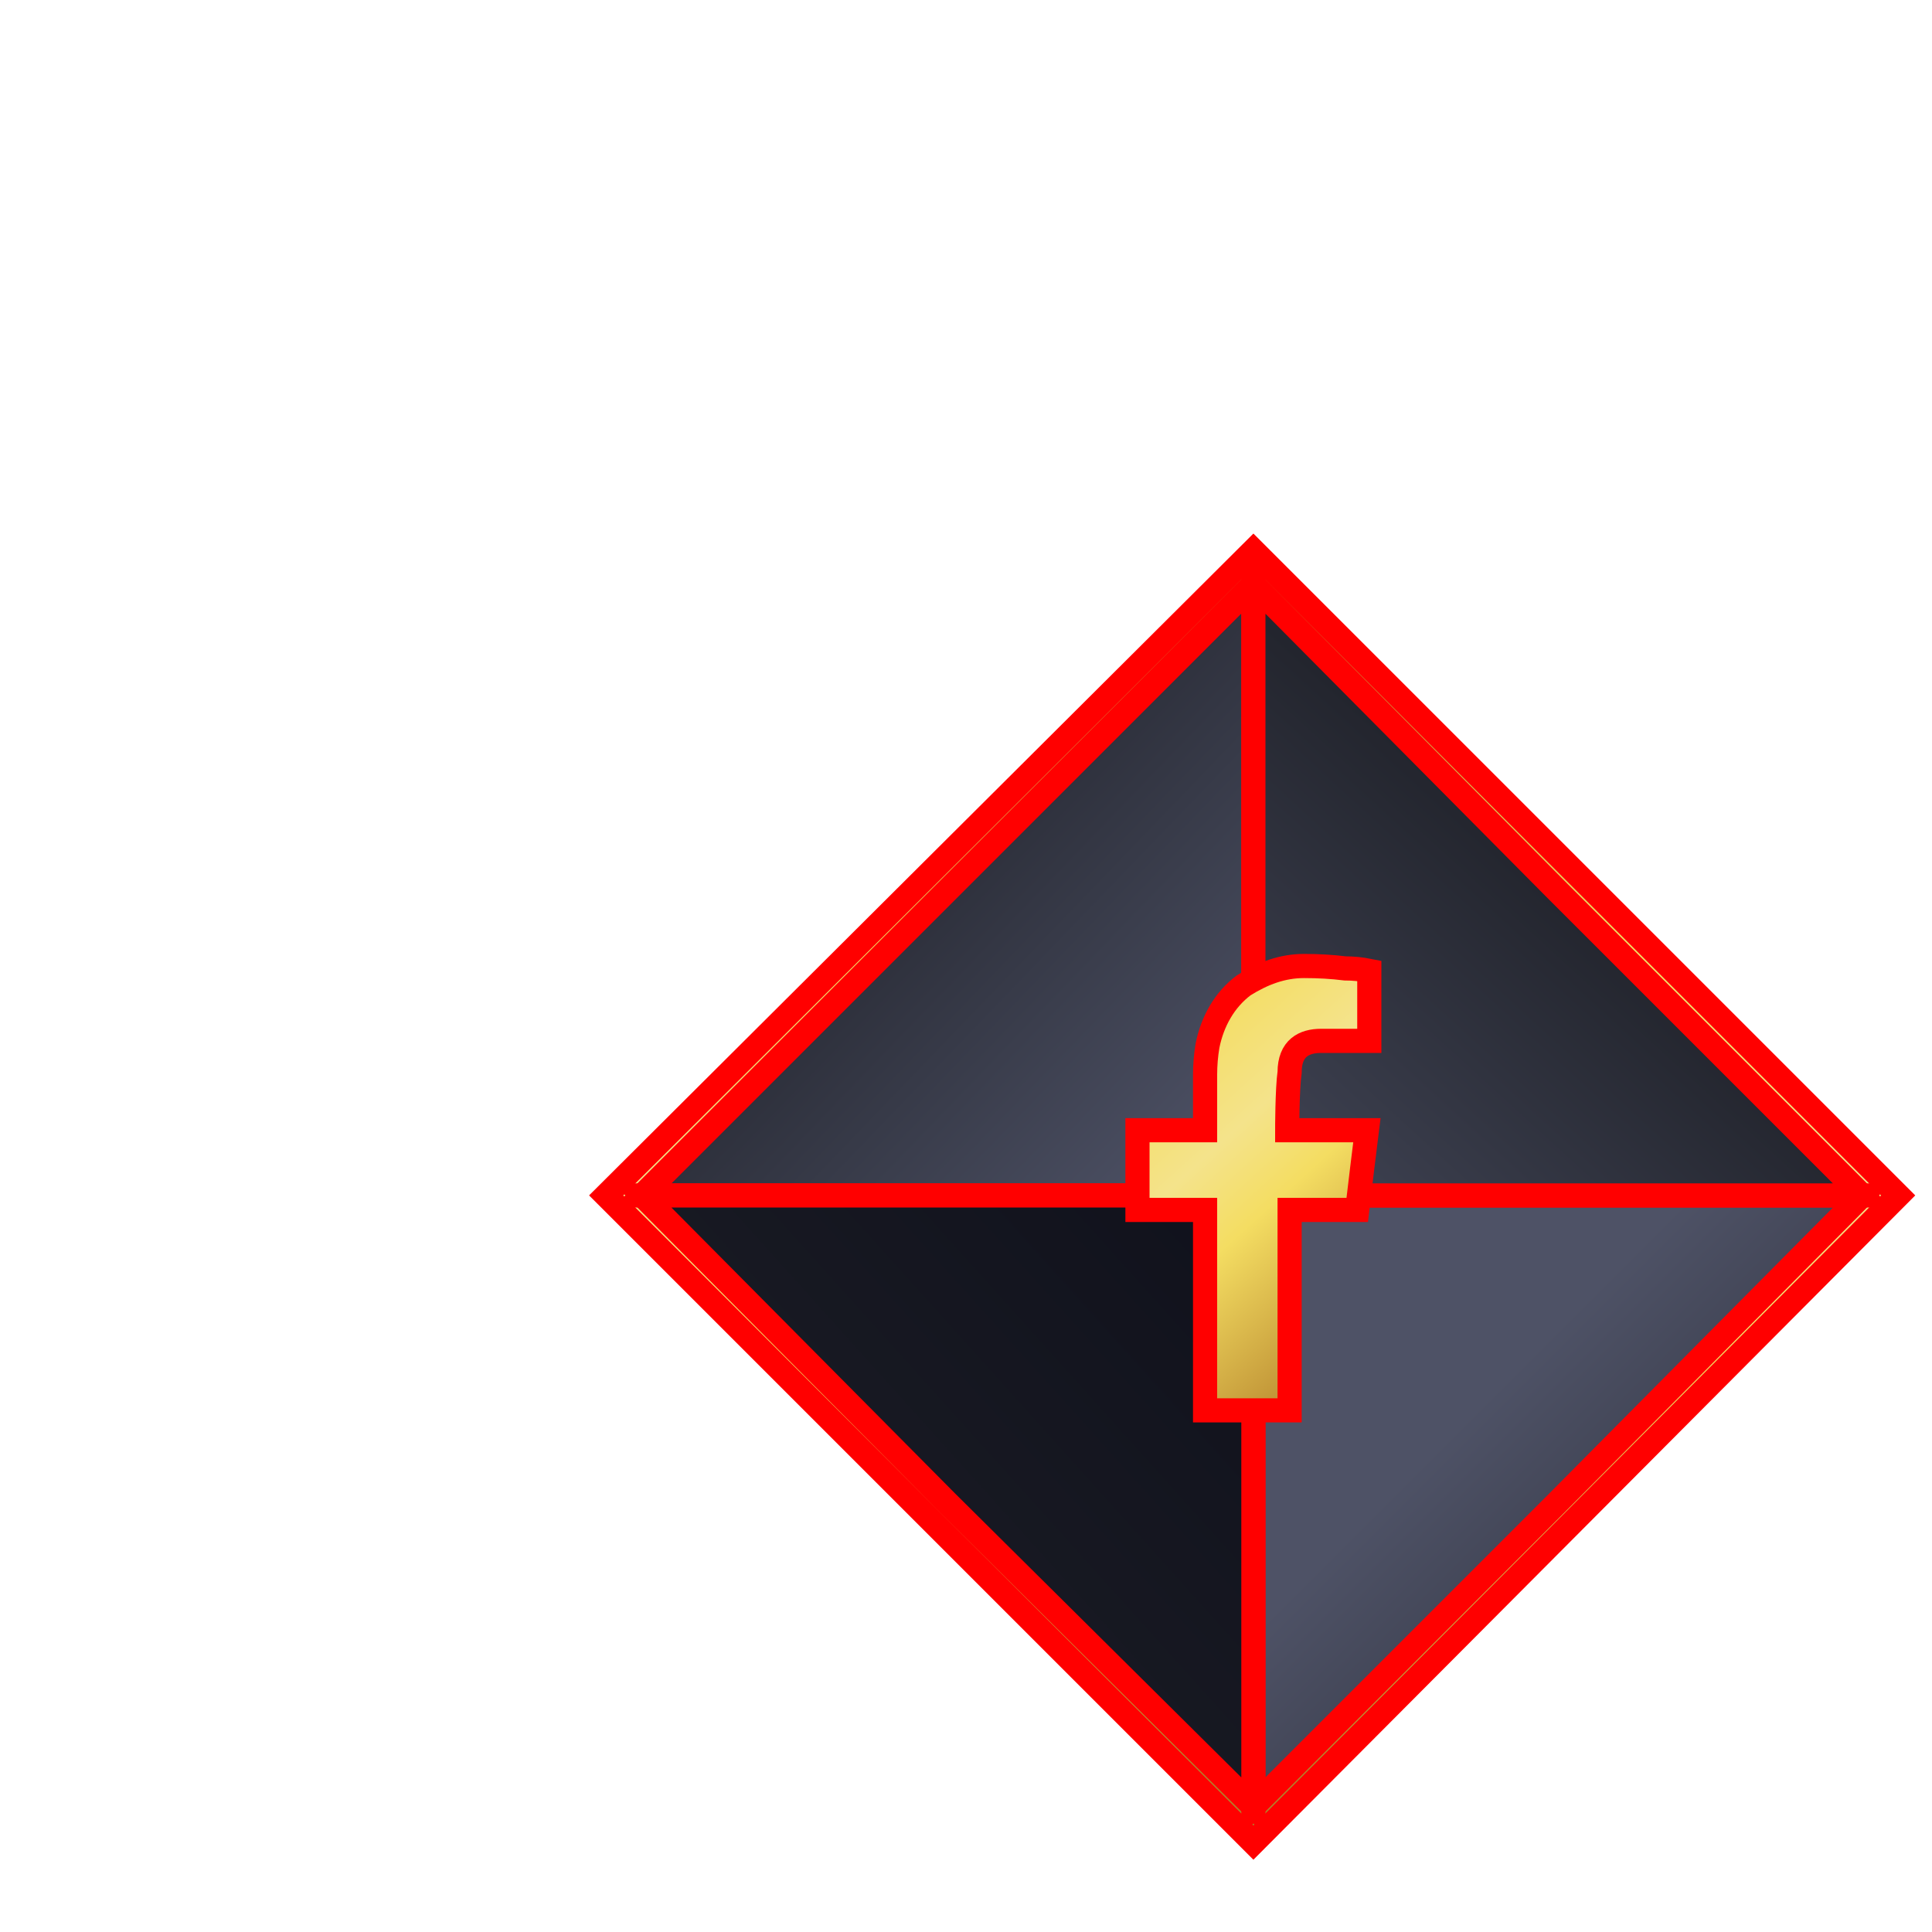
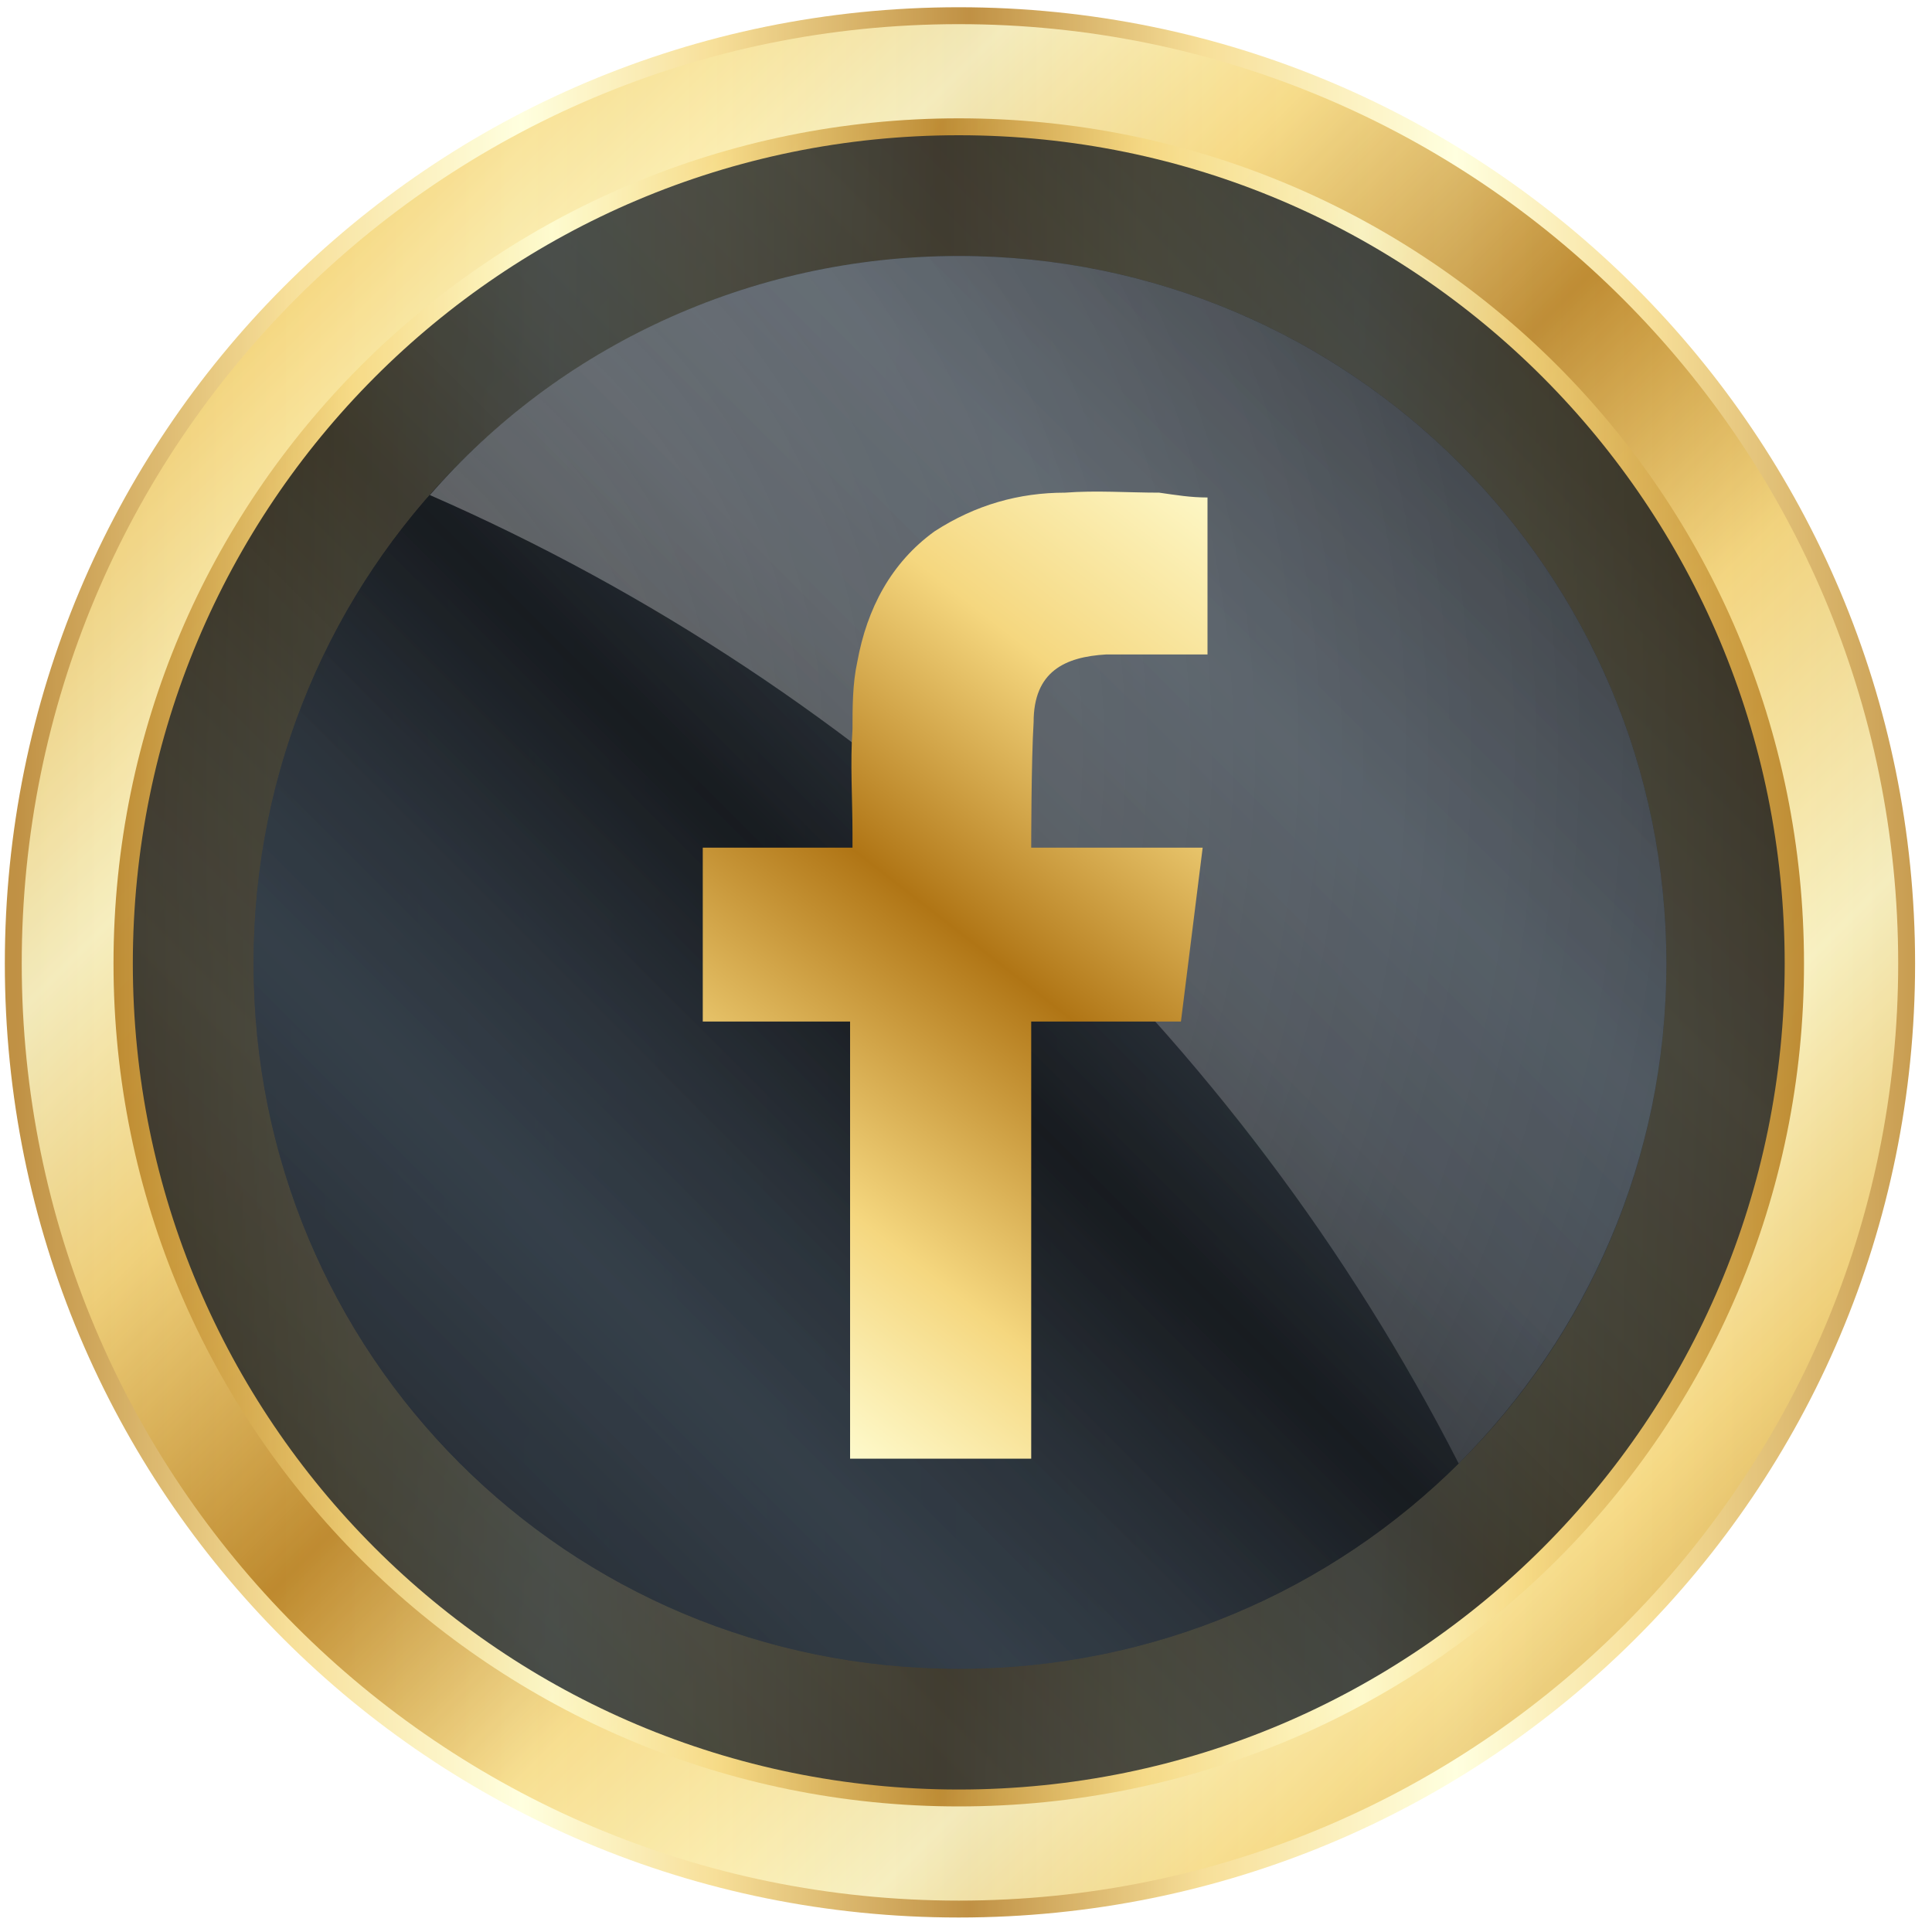
- <svg xmlns="http://www.w3.org/2000/svg" version="1.2" viewBox="" width="80" height="80" stroke="red">
-   <g id="bg">
-     <defs>
-       <linearGradient id="P" gradientUnits="userSpaceOnUse" />
-       <linearGradient id="g1" x2="1" href="#P" gradientTransform="matrix(0,50.558,-50.559,0,78.614,22.69)">
-         <stop stop-color="#b27f2a" />
-         <stop offset=".33" stop-color="#f4dd62" />
-         <stop offset=".52" stop-color="#f4e38b" />
-         <stop offset=".66" stop-color="#f4dd62" />
-         <stop offset="1" stop-color="#b27f2a" />
-       </linearGradient>
-       <linearGradient id="g2" x2="1" href="#P" gradientTransform="matrix(42.326,41.043,-41.045,42.328,21.098,-5.601)">
-         <stop stop-color="#0d0e19" />
-         <stop offset=".6" stop-color="#20222a" />
-         <stop offset="1" stop-color="#4e5266" />
-       </linearGradient>
-       <linearGradient id="g3" x2="1" href="#P" gradientTransform="matrix(-40.894,-40.377,40.377,-40.894,89.155,111.628)">
-         <stop stop-color="#0d0e19" />
-         <stop offset=".6" stop-color="#20222a" />
-         <stop offset="1" stop-color="#4e5266" />
-       </linearGradient>
-       <linearGradient id="g4" x2="1" href="#P" gradientTransform="matrix(-45.472,50.662,-50.661,-45.472,106.28,17.057)">
-         <stop stop-color="#0d0e19" />
-         <stop offset=".6" stop-color="#20222a" />
-         <stop offset="1" stop-color="#4e5266" />
-       </linearGradient>
-       <linearGradient id="g5" x2="1" href="#P" gradientTransform="matrix(-57.561,51.165,-51.167,-57.563,69.418,59.196)">
-         <stop stop-color="#0d0e19" />
-         <stop offset=".6" stop-color="#20222a" />
-         <stop offset="1" stop-color="#4e5266" />
-       </linearGradient>
-       <linearGradient id="g6" x2="1" href="#P" gradientTransform="matrix(15.879,17.392,-33.308,30.412,56.242,25.542)">
-         <stop stop-color="#b27f2a" />
-         <stop offset=".33" stop-color="#f4dd62" />
-         <stop offset=".52" stop-color="#f4e38b" />
-         <stop offset=".66" stop-color="#f4dd62" />
-         <stop offset="1" stop-color="#b27f2a" />
-       </linearGradient>
-     </defs>
-     <path class="a" d="m51.9 76.3l-26.8-26.8 26.8-26.7 26.7 26.7z" />
-     <path class="b" d="m51.9 24.2l-12.7 12.7-12.6 12.6h25.3z" />
-     <path class="c" d="m51.9 74.8l12.6-12.6 12.6-12.7h-25.2z" />
-     <path class="d" d="m77.1 49.5l-12.6-12.6-12.6-12.7v25.3z" />
-     <path class="e" d="m26.6 49.5l12.6 12.7 12.7 12.6v-25.3z" />
-   </g>
-   <path fill-rule="evenodd" class="f" d="m54.7 43.1q0.9 0 1.8 0 0 0 0.2 0v-2.9q-0.5-0.1-1-0.1-0.8-0.1-1.7-0.1c-0.9 0-1.7 0.3-2.5 0.8-0.8 0.6-1.3 1.5-1.5 2.5q-0.1 0.6-0.1 1.2 0 1 0 2v0.3h-2.8v3.3h2.8v8.3h3.5v-8.3h2.8q0.2-1.7 0.4-3.3-0.3 0-0.6 0c-0.8 0-2.7 0-2.7 0 0 0 0-1.7 0.1-2.4 0-1 0.6-1.3 1.3-1.3z" />
-   <style>.a{fill:url(#g1)}.b{fill:url(#g2)}.c{fill:url(#g3)}.d{fill:url(#g4)}.e{fill:url(#g5)}.f{fill:url(#g6)}</style>
+ <svg xmlns="http://www.w3.org/2000/svg" version="1.2" viewBox="0 0 80 80" width="80" height="80">
+   <defs>
+     <linearGradient id="P" gradientUnits="userSpaceOnUse" />
+     <linearGradient id="g1" x2="1" href="#P" gradientTransform="matrix(80.232,0,0,80.232,.817,.295)">
+       <stop stop-color="#b07515" />
+       <stop offset=".14" stop-color="#f5d77f" />
+       <stop offset=".26" stop-color="#ffffd7" />
+       <stop offset=".36" stop-color="#f5d77f" />
+       <stop offset=".49" stop-color="#b07515" />
+       <stop offset=".61" stop-color="#f5d77f" />
+       <stop offset=".74" stop-color="#ffffd7" />
+       <stop offset=".84" stop-color="#f5d77f" />
+       <stop offset="1" stop-color="#b07515" />
+     </linearGradient>
+     <linearGradient id="g2" x2="1" href="#P" gradientTransform="matrix(77.016,77.016,-77.015,77.015,39.592,-37.952)">
+       <stop stop-color="#b07515" />
+       <stop offset=".14" stop-color="#f5d77f" />
+       <stop offset=".26" stop-color="#ffffd7" />
+       <stop offset=".36" stop-color="#f5d77f" />
+       <stop offset=".49" stop-color="#b07515" />
+       <stop offset=".61" stop-color="#f5d77f" />
+       <stop offset=".74" stop-color="#ffffd7" />
+       <stop offset=".84" stop-color="#f5d77f" />
+       <stop offset="1" stop-color="#b07515" />
+     </linearGradient>
+     <linearGradient id="g3" x2="1" href="#P" gradientTransform="matrix(69.8,0,0,69.802,4.743,4.888)">
+       <stop stop-color="#b07515" />
+       <stop offset=".14" stop-color="#f5d77f" />
+       <stop offset=".26" stop-color="#ffffd7" />
+       <stop offset=".36" stop-color="#f5d77f" />
+       <stop offset=".49" stop-color="#b07515" />
+       <stop offset=".61" stop-color="#f5d77f" />
+       <stop offset=".74" stop-color="#ffffd7" />
+       <stop offset=".84" stop-color="#f5d77f" />
+       <stop offset="1" stop-color="#b07515" />
+     </linearGradient>
+     <linearGradient id="g4" x2="1" href="#P" gradientTransform="matrix(62.666,-62.666,62.667,62.667,-27.308,38.449)">
+       <stop stop-color="#0f1115" />
+       <stop offset=".14" stop-color="#1c2228" />
+       <stop offset=".26" stop-color="#232a32" />
+       <stop offset=".36" stop-color="#1c2228" />
+       <stop offset=".49" stop-color="#0f1115" />
+       <stop offset=".61" stop-color="#1c2228" />
+       <stop offset=".74" stop-color="#232a32" />
+       <stop offset=".84" stop-color="#1c2228" />
+       <stop offset="1" stop-color="#0f1115" />
+     </linearGradient>
+     <linearGradient id="g5" x2="1" href="#P" gradientTransform="matrix(53.589,-53.589,53.589,53.589,-17.598,38.654)">
+       <stop stop-color="#161a1f" />
+       <stop offset=".14" stop-color="#2a323b" />
+       <stop offset=".26" stop-color="#343f4a" />
+       <stop offset=".36" stop-color="#2a323b" />
+       <stop offset=".49" stop-color="#161a1f" />
+       <stop offset=".61" stop-color="#2a323b" />
+       <stop offset=".74" stop-color="#343f4a" />
+       <stop offset=".84" stop-color="#2a323b" />
+       <stop offset="1" stop-color="#161a1f" />
+     </linearGradient>
+     <linearGradient id="g6" x2="1" href="#P" gradientTransform="matrix(53.589,-53.589,53.589,53.589,-17.598,38.654)">
+       <stop stop-color="#161a1f" />
+       <stop offset=".14" stop-color="#2a323b" />
+       <stop offset=".26" stop-color="#343f4a" />
+       <stop offset=".36" stop-color="#2a323b" />
+       <stop offset=".49" stop-color="#161a1f" />
+       <stop offset=".61" stop-color="#2a323b" />
+       <stop offset=".74" stop-color="#343f4a" />
+       <stop offset=".84" stop-color="#2a323b" />
+       <stop offset="1" stop-color="#161a1f" />
+     </linearGradient>
+     <radialGradient id="g7" cx="0" cy="0" r="1" href="#P" gradientTransform="matrix(100.929,0,0,100.929,8.556,31.006)">
+       <stop stop-color="#e8e8e8" />
+       <stop offset=".05" stop-color="#a6a6a6" />
+       <stop offset=".14" stop-color="#606060" />
+       <stop offset="1" />
+     </radialGradient>
+     <linearGradient id="g8" x2="1" href="#P" gradientTransform="matrix(56.408,-71.21,136.381,108.031,-20.455,47.727)">
+       <stop stop-color="#b07515" />
+       <stop offset=".14" stop-color="#f5d77f" />
+       <stop offset=".26" stop-color="#ffffd7" />
+       <stop offset=".36" stop-color="#f5d77f" />
+       <stop offset=".49" stop-color="#b07515" />
+       <stop offset=".61" stop-color="#f5d77f" />
+       <stop offset=".74" stop-color="#ffffd7" />
+       <stop offset=".84" stop-color="#f5d77f" />
+       <stop offset="1" stop-color="#b07515" />
+     </linearGradient>
+   </defs>
+   <style>.a{opacity:.8;fill:url(#g1)}.b{opacity:.8;fill:url(#g2)}.c{opacity:.8;fill:url(#g3)}.d{opacity:.8;fill:url(#g4)}.e{opacity:.8;fill:url(#g5)}.f{opacity:.8;fill:url(#g6)}.g{opacity:.8;mix-blend-mode:screen;fill:url(#g7)}.h{fill:url(#g8)}</style>
+   <path fill-rule="evenodd" class="a" d="m39.7 79.4c-21.9 0-39.5-17.6-39.5-39.5 0-21.9 17.6-39.6 39.5-39.6 21.9 0 39.6 17.7 39.6 39.6 0 21.9-17.7 39.5-39.6 39.5z" />
+   <path fill-rule="evenodd" class="b" d="m39.7 78.7c-21.5 0-38.8-17.4-38.8-38.8 0-21.5 17.3-38.9 38.8-38.9 21.5 0 38.9 17.4 38.9 38.9 0 21.4-17.4 38.8-38.9 38.8z" />
+   <path fill-rule="evenodd" class="c" d="m39.7 74.8c-19.3 0-35-15.6-35-34.9 0-19.4 15.7-35 35-35 19.4 0 35 15.6 35 35 0 19.3-15.6 34.9-35 34.9z" />
+   <path fill-rule="evenodd" class="d" d="m39.7 74.1c-18.9 0-34.2-15.3-34.2-34.2 0-19 15.3-34.3 34.2-34.3 18.9 0 34.2 15.3 34.2 34.3 0 18.9-15.3 34.2-34.2 34.2z" />
+   <path fill-rule="evenodd" class="e" d="m39.7 69.1c-16.2 0-29.2-13-29.2-29.2 0-16.2 13-29.3 29.2-29.3 16.2 0 29.3 13.1 29.3 29.3 0 16.2-13.1 29.2-29.3 29.2z" />
+   <path fill-rule="evenodd" class="f" d="m39.7 69.1c-16.2 0-29.2-13-29.2-29.2 0-16.2 13-29.3 29.2-29.3 16.2 0 29.3 13.1 29.3 29.3 0 16.2-13.1 29.2-29.3 29.2z" />
+   <path fill-rule="evenodd" class="g" d="m60.4 60.6c5.3-5.3 8.6-12.6 8.6-20.7 0-16.2-13.1-29.3-29.3-29.3-8.7 0-16.6 3.8-21.9 9.9 18.3 8 33.5 22.3 42.6 40.1z" />
+   <path fill-rule="evenodd" class="h" d="m45.8 27.1c1.2 0 2.5 0 3.7 0q0.2 0 0.5 0v-6.5c-0.7 0-1.3-0.1-2-0.2-1.3 0-2.6-0.1-3.9 0-1.9 0-3.7 0.5-5.4 1.6-1.8 1.3-2.8 3.2-3.2 5.4-0.2 0.9-0.2 1.9-0.2 2.8-0.1 1.4 0 2.9 0 4.3v0.6h-6.2v7.2h6.1v18.1h7.5v-18.1h6.2c0.3-2.4 0.6-4.8 0.9-7.2q-0.7 0-1.4 0c-1.7 0-5.7 0-5.7 0 0 0 0-3.6 0.1-5.2 0-2.1 1.3-2.7 3-2.8z" />
</svg>
